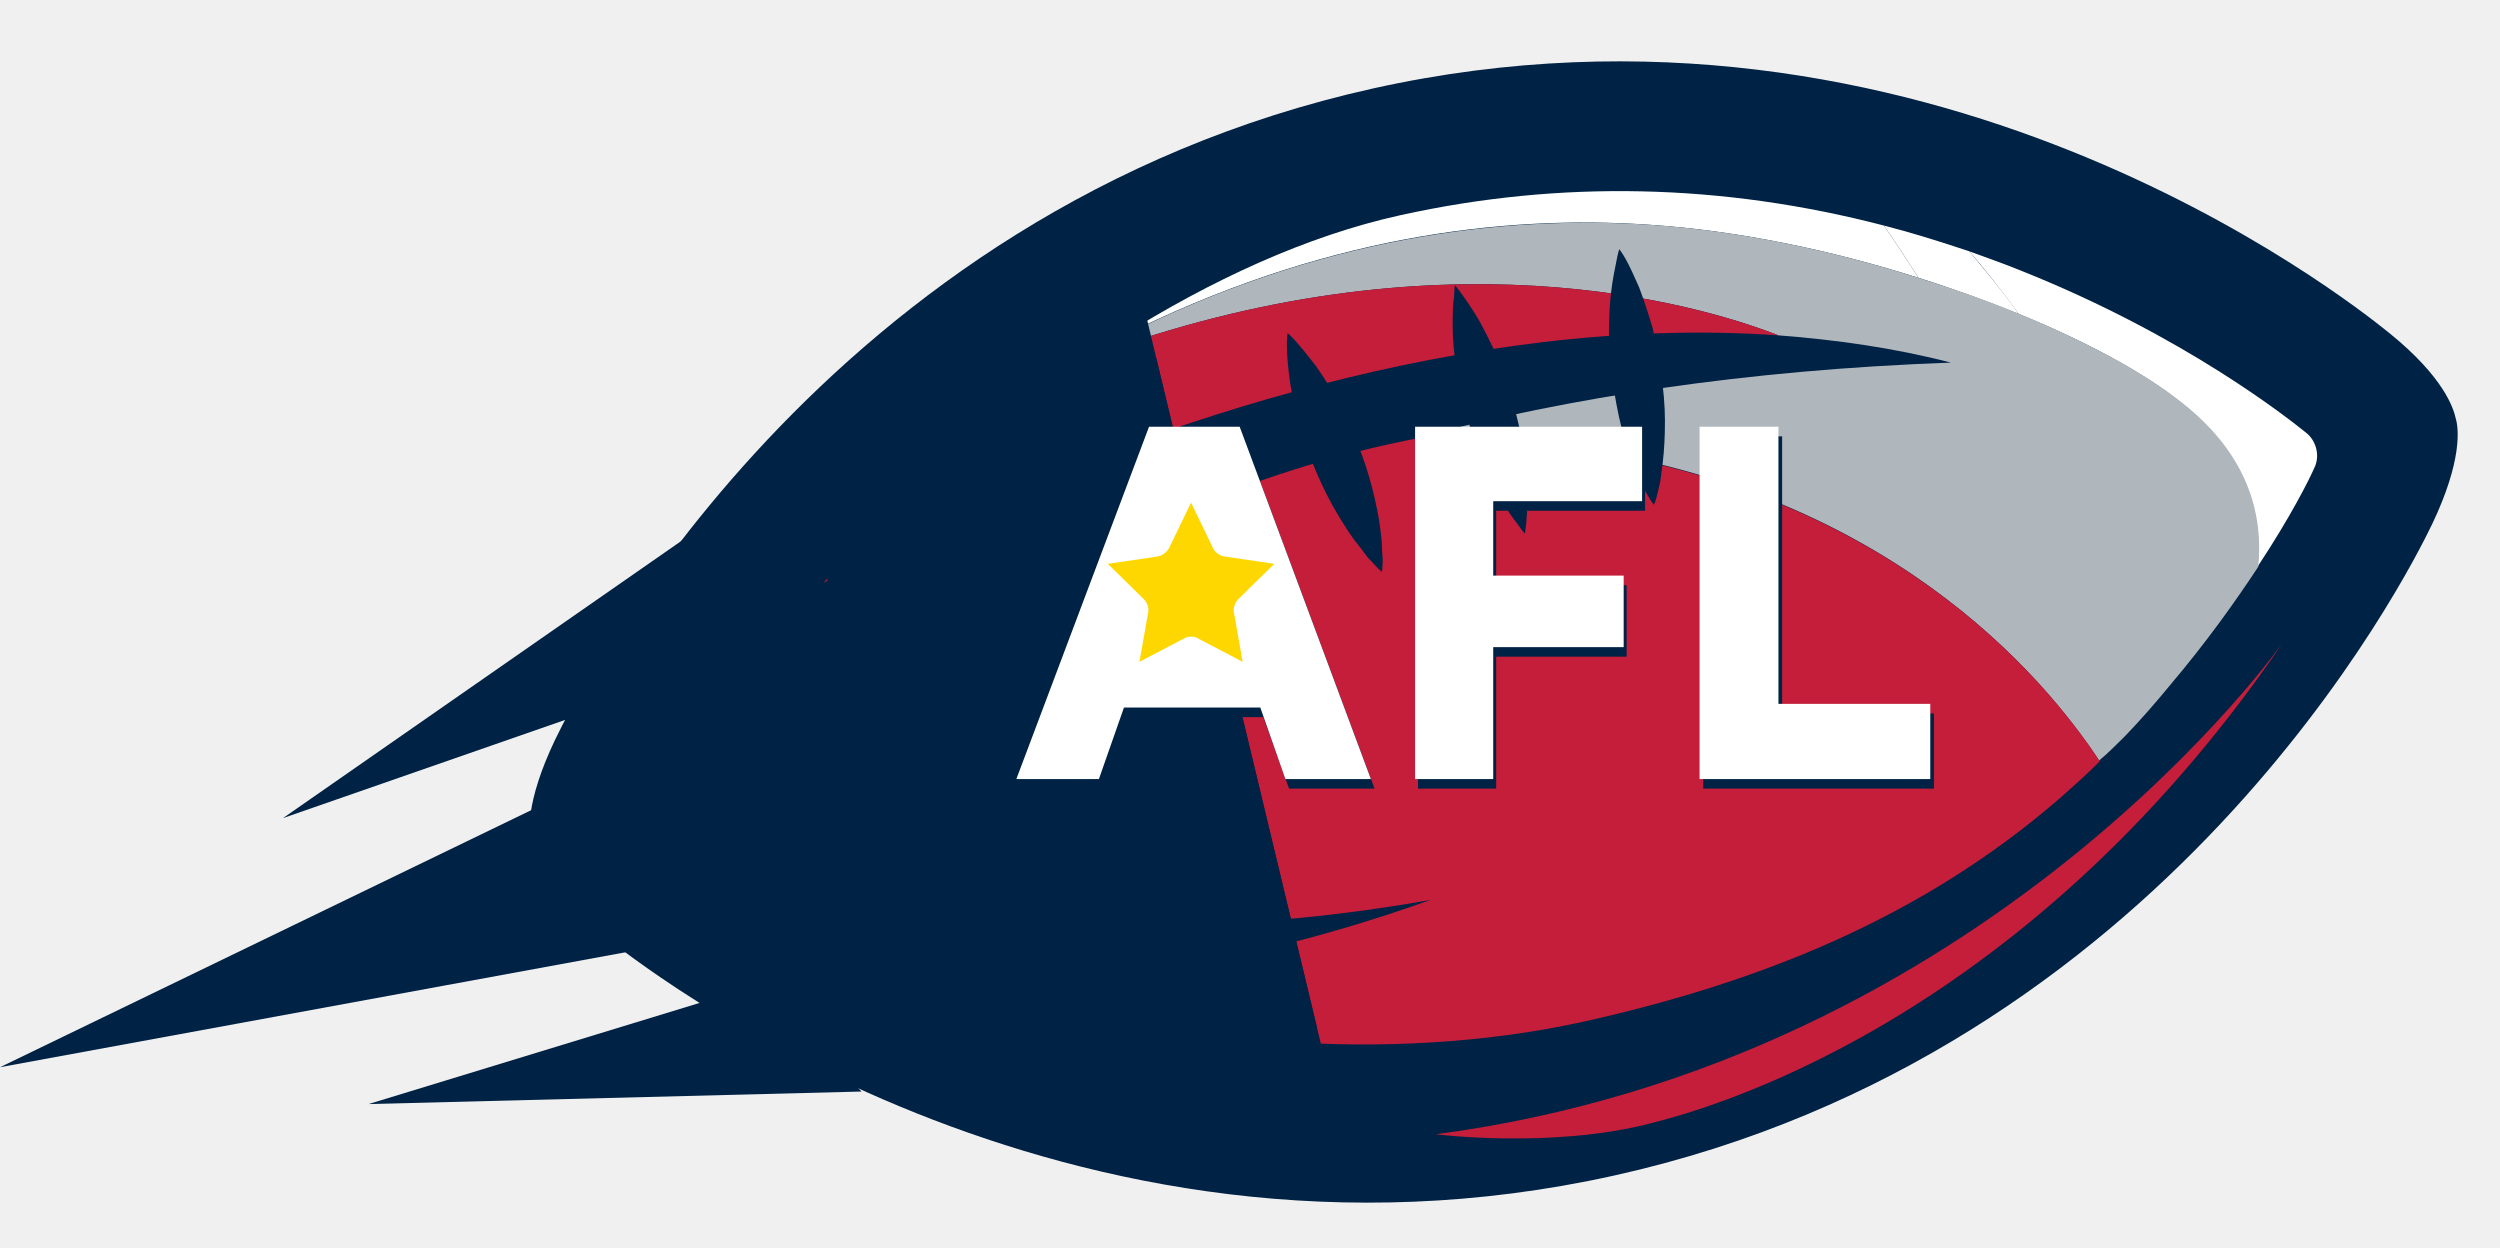
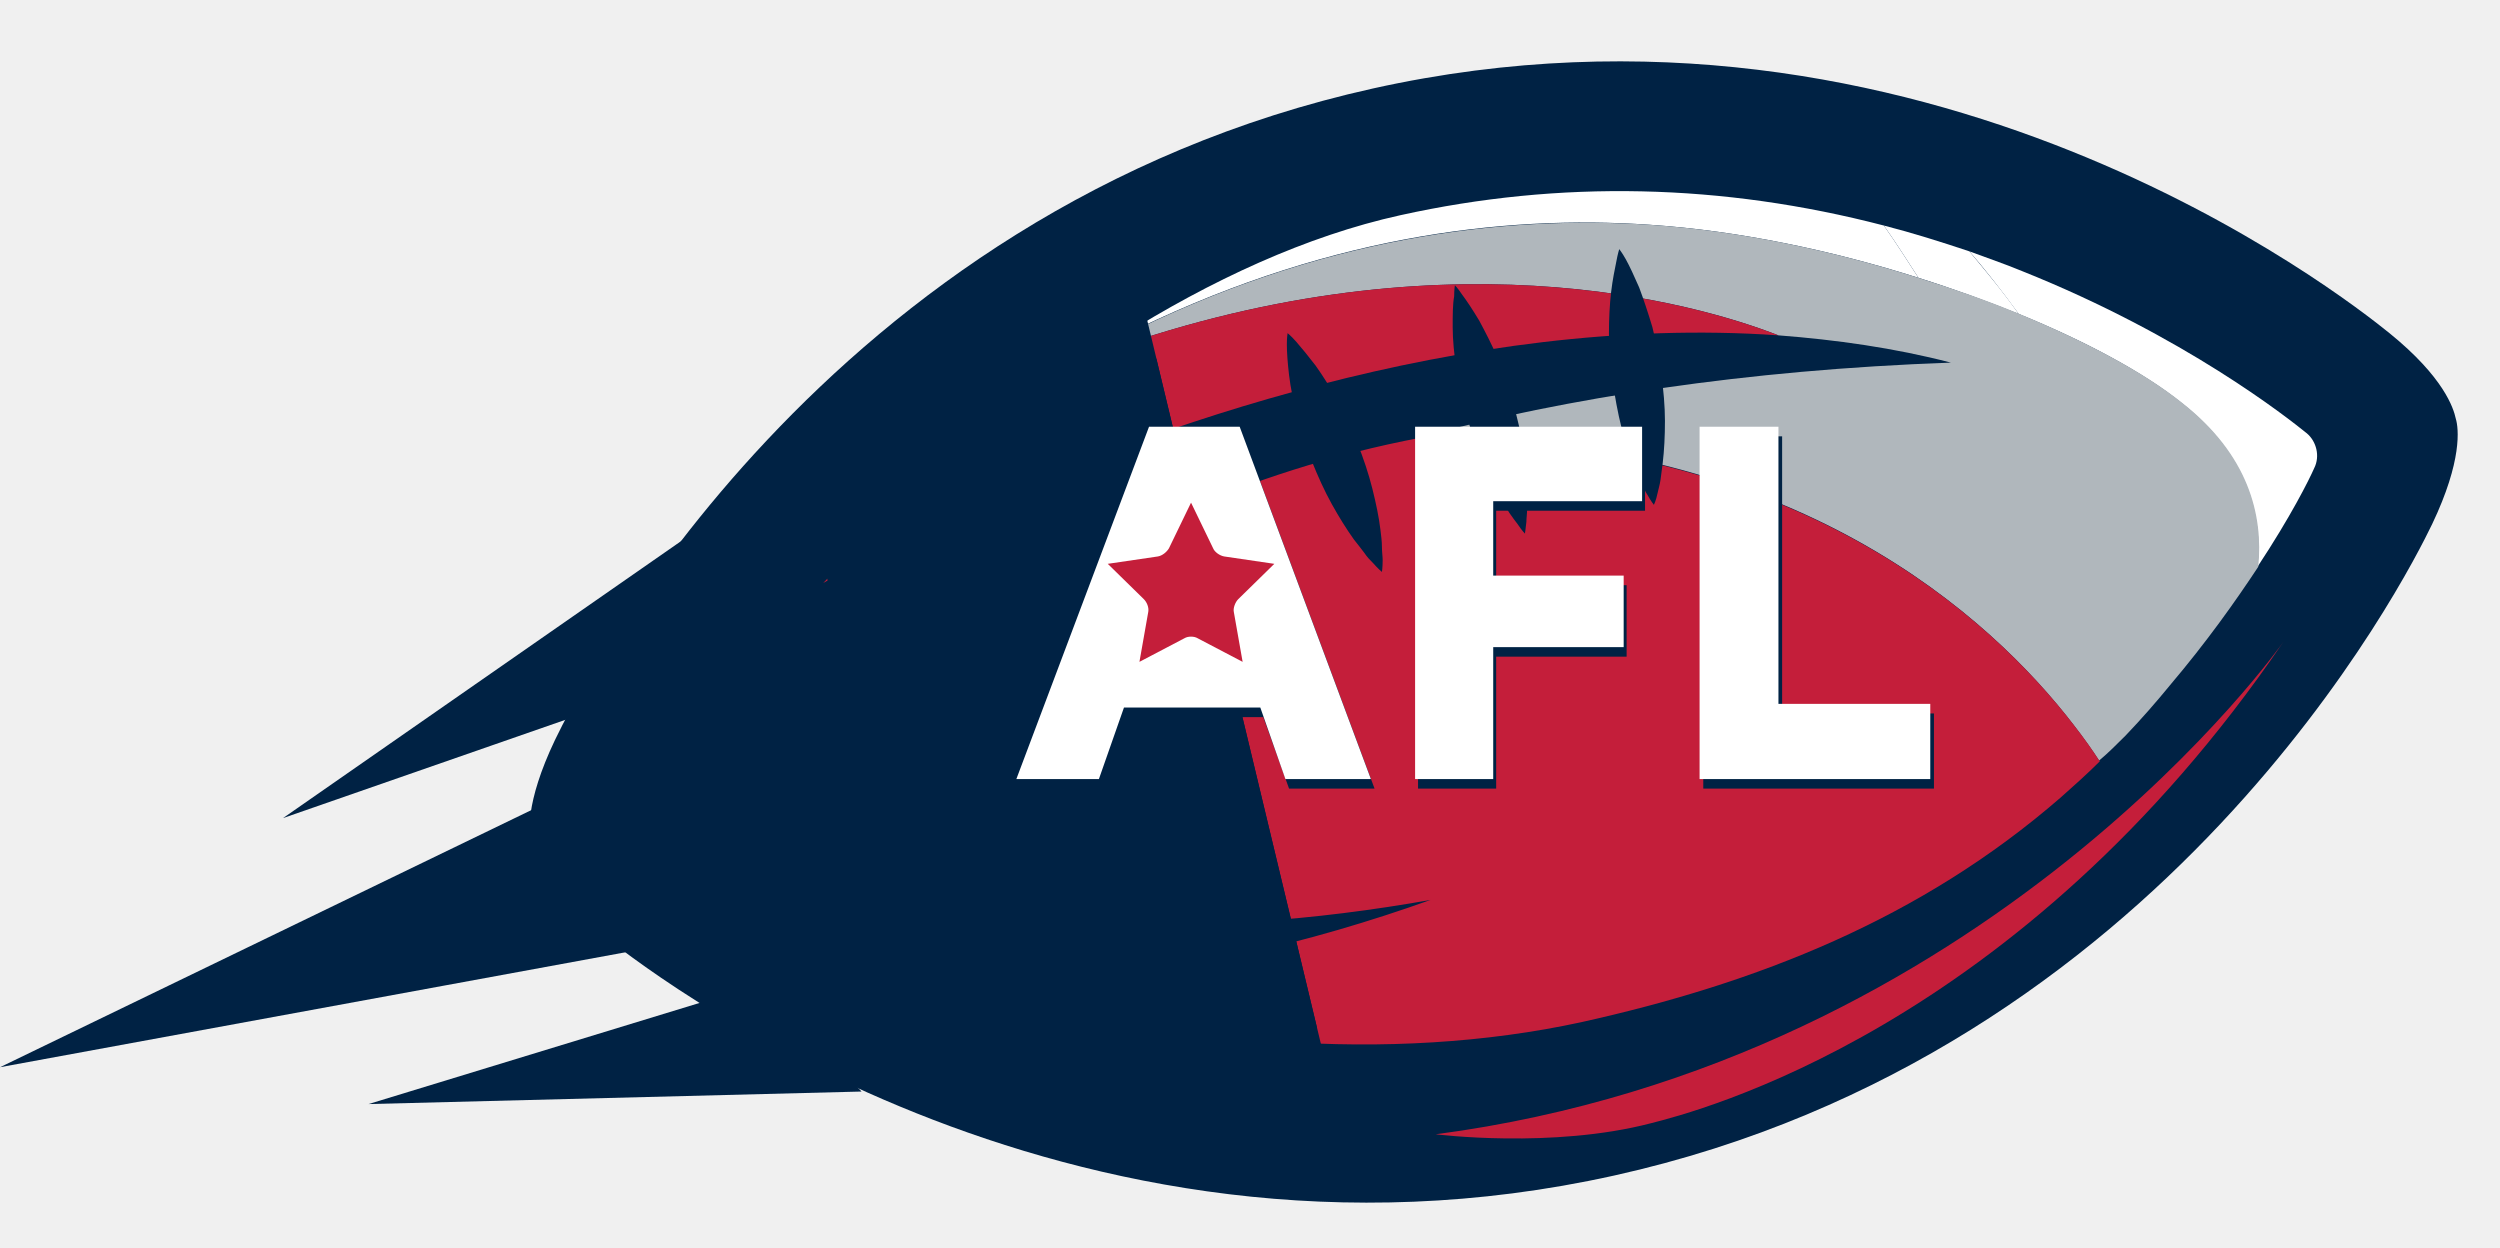
<svg xmlns="http://www.w3.org/2000/svg" id="AFLLogo" viewBox="0 0 339.2 169.2">
  <style>
    .afl0 { fill: #002244; }
    .afl { fill: #c41e3a; }
    .afl2 { fill: #fff; }
    .afl3 { fill: #b0b7bc; }
    .afl4 { fill: #c41e3a; }
    .afl5 { fill: #002244; }
-     .afl6 { fill: #ffd700; }
+     .afl6 { fill: #c41e3a; }
  </style>
  <path d="M0 144.8l88.7-16.3 1.4-27.3zm50 5l66.9-1.7-14.2-14.4zM38.4 111l54.9-38.2-2.9 20.1z" class="afl0" />
  <path d="M219 159.5c74.8-16.6 107.5-81.1 111-88.4 4.1-8.6 3.6-13 3.2-14.3-.3-1.4-1.6-5.6-9-11.6C317.9 40.1 261-4.6 186.3 12c-74.7 16.6-107.5 81.1-111 88.4-4.1 8.6-3.6 12.9-3.2 14.3.3 1.4 1.6 5.5 9 11.6 6.2 5.1 63.1 49.8 137.9 33.2z" class="afl0" />
  <path d="M309.8 87.1s-39.9 56.9-115 66.8c0 0 15.8 2 29.2-1.5 5.9-1.5 49.9-12.6 85.8-65.3z" class="afl" />
  <path d="M223.9 30.5c12 .8 24.8 3.5 36.4 7.2-1.5-2.3-3-4.7-4.7-7.1-21.9-5.7-43.9-6.2-65.6-1.4-12.7 2.8-25.7 8.8-38.1 16.6 27.2-13.7 51.9-16.7 72-15.3z" class="afl2" />
  <path d="M273.9 42.6c-2.4-3.4-4.8-6.2-6.7-8.5-3.9-1.3-7.7-2.5-11.6-3.5 1.7 2.4 3.2 4.8 4.7 7.1 4.8 1.5 9.4 3.2 13.6 4.9z" class="afl2" />
  <path d="M295.9 54.6c9.1 7.2 11.1 15.3 10.4 22.3 4.5-6.8 7-11.8 7.7-13.4.8-1.6.3-3.6-1-4.7-2.6-2.1-16.6-13.2-38.6-22-2.4-1-4.8-1.8-7.2-2.7 2 2.3 4.3 5.2 6.7 8.5 9.3 3.8 17 8 22 12z" class="afl2" />
  <path d="M288.4 99.8c2.2-2.3 4.2-4.6 6-6.8 5-5.9 8.9-11.4 12-16.1.7-7-1.3-15.2-10.4-22.3-5-4-12.8-8.2-22-12-4.3-1.8-8.9-3.4-13.7-4.9-11.6-3.7-24.4-6.4-36.4-7.2-20-1.3-44.8 1.6-71.9 15.3-1.4.9-2.7 1.7-4.1 2.6 47.2-17.5 82.4-7.2 93.4-2.9 7.8.6 15.7 1.7 23.4 3.7-28.1 1-52 4.8-72.1 10.1 51.1-.2 77.7 24.7 88.7 39 1.4 1.8 2.6 3.5 3.5 4.9 1.2-1 2.4-2.2 3.6-3.4z" class="afl3" />
  <path d="M241.3 45.5c-11.1-4.3-46.2-14.6-93.4 2.9-5.9 3.9-11.5 8.2-16.9 12.6-7 5.8-13.5 11.9-19.3 18.1 0 0 7.3-4.3 19.4-9.8 24.1-10.9 67.2-26.8 110.2-23.8zm38.3 62.7c0-.1.1-.2.1-.3-.1.1-.1.2-.1.3 1.8-1.6 3.6-3.2 5.3-4.9-.9-1.4-2.1-3.1-3.5-4.9 0 .8 0 .8 0 0-11-14.3-37.6-39.2-88.7-39-23.8 4.5-44.1 14.6-59.5 24.5-5.6 3.6-9.1 5.9-13.3 9.2-11.2 8.8-18.7 16.9-18.7 16.9 22.4 21.5 49.3 29 49.7 29 5.5 1 16.9 1.9 22.6 2.3 14 1 28.1.2 41-2.6 23.9-5.3 46.1-14 65.1-30.5z" class="afl4" />
  <path d="M174.7 45.2s.5.4 1.2 1.2c.7.8 1.6 1.9 2.6 3.2 1 1.4 2 3 3 4.8 1 1.8 1.9 3.8 2.7 5.8.8 2 1.5 4.1 2 6.1s.9 3.9 1.1 5.6c.1.8.2 1.6.2 2.3 0 .7.1 1.3.1 1.8 0 1-.1 1.6-.1 1.6s-.5-.4-1.2-1.2c-.4-.4-.8-.8-1.2-1.4-.4-.5-.9-1.2-1.4-1.8-1-1.4-2-3-3-4.8-1-1.8-1.9-3.8-2.7-5.8-.8-2-1.5-4.1-2-6.1s-.9-3.9-1.1-5.6c-.2-1.7-.3-3.1-.3-4.2 0-.9.1-1.5.1-1.5zm45-11.4s.4.5.9 1.4c.5.9 1.1 2.2 1.8 3.8.6 1.6 1.2 3.4 1.8 5.4.5 2 .9 4.2 1.2 6.3.3 2.2.5 4.4.5 6.4 0 2.1-.1 4-.3 5.7-.1.8-.2 1.6-.3 2.3-.1.7-.3 1.3-.4 1.8-.2 1-.5 1.6-.5 1.6s-.4-.5-.9-1.4c-.3-.4-.5-1-.8-1.6-.3-.6-.6-1.3-.9-2.1-.6-1.6-1.2-3.4-1.8-5.4-.5-2-.9-4.2-1.2-6.3-.3-2.2-.4-4.4-.5-6.4 0-2.1.1-4 .3-5.7.2-1.7.5-3.1.7-4.1.2-1.1.4-1.7.4-1.7zm-22.3 4.9s.4.4 1 1.3c.6.8 1.4 2 2.3 3.5.8 1.5 1.7 3.2 2.5 5.1.8 1.9 1.5 4 2.1 6.1.6 2.1 1.1 4.2 1.4 6.3.3 2 .5 4 .5 5.7V69c0 .7-.1 1.3-.1 1.8-.1 1-.2 1.6-.2 1.6s-.4-.4-1-1.3c-.3-.4-.7-.9-1.1-1.5-.4-.6-.8-1.3-1.2-2-.8-1.5-1.7-3.2-2.5-5.1-.8-1.9-1.5-4-2.1-6.1-.6-2.1-1-4.3-1.4-6.3-.3-2-.5-4-.5-5.7 0-1.7 0-3.1.2-4.2 0-.9.1-1.5.1-1.5zm-3.3 83.4c-32.4 11.6-74.9 18.2-106.4.4 3.3-4.8 6.6-9.7 9.8-14.5 25.4 20.6 66.3 19.5 96.6 14.1z" class="afl0" />
  <path d="M156.898 48.664l21.8 90.822-49.01 11.763-21.8-90.827z" class="afl0" />
  <path d="M124.18 81.875l14.758 34.91-29.844 12.616-14.758-34.91zm29.432-46.928l27.074 112.8-17.697 4.247-27.08-112.8z" class="afl0" />
  <path d="M171.4 97.3H153l-3.4 9.7h-11.2l18-47.8h12.3l17.8 47.8h-11.6l-3.5-9.7zm-14.9-9.7h11.6L162.3 71l-5.8 16.6zm35.9 19.4V59.2h30.8v10.1H203v10.1h17.7v9.7H203V107h-10.6zm38.7 0V59.2h10.7v37.6h20.6V107h-31.3z" class="afl5" />
  <path d="M171 96h-18.5l-3.4 9.7h-11.2l18-47.8h12.3l17.8 47.8h-11.6L171 96zm-15-9.7h11.6l-5.7-16.5-5.9 16.5zm36 19.4V57.9h30.8V68h-20.2v10.1h17.7v9.7h-17.7v17.9H192zm38.6 0V57.9h10.7v37.6h20.6v10.2h-31.3z" class="afl2" />
  <path d="M161.6 68.2l3 6.2c.2.5.9 1 1.5 1.1l6.8 1-4.9 4.8c-.4.4-.7 1.2-.6 1.7l1.2 6.8-6.1-3.2c-.5-.3-1.3-.3-1.8 0l-6.1 3.2 1.2-6.8c.1-.6-.2-1.3-.6-1.7l-4.9-4.8 6.8-1c.6-.1 1.2-.6 1.5-1.1l3-6.2z" class="afl6" />
</svg>
